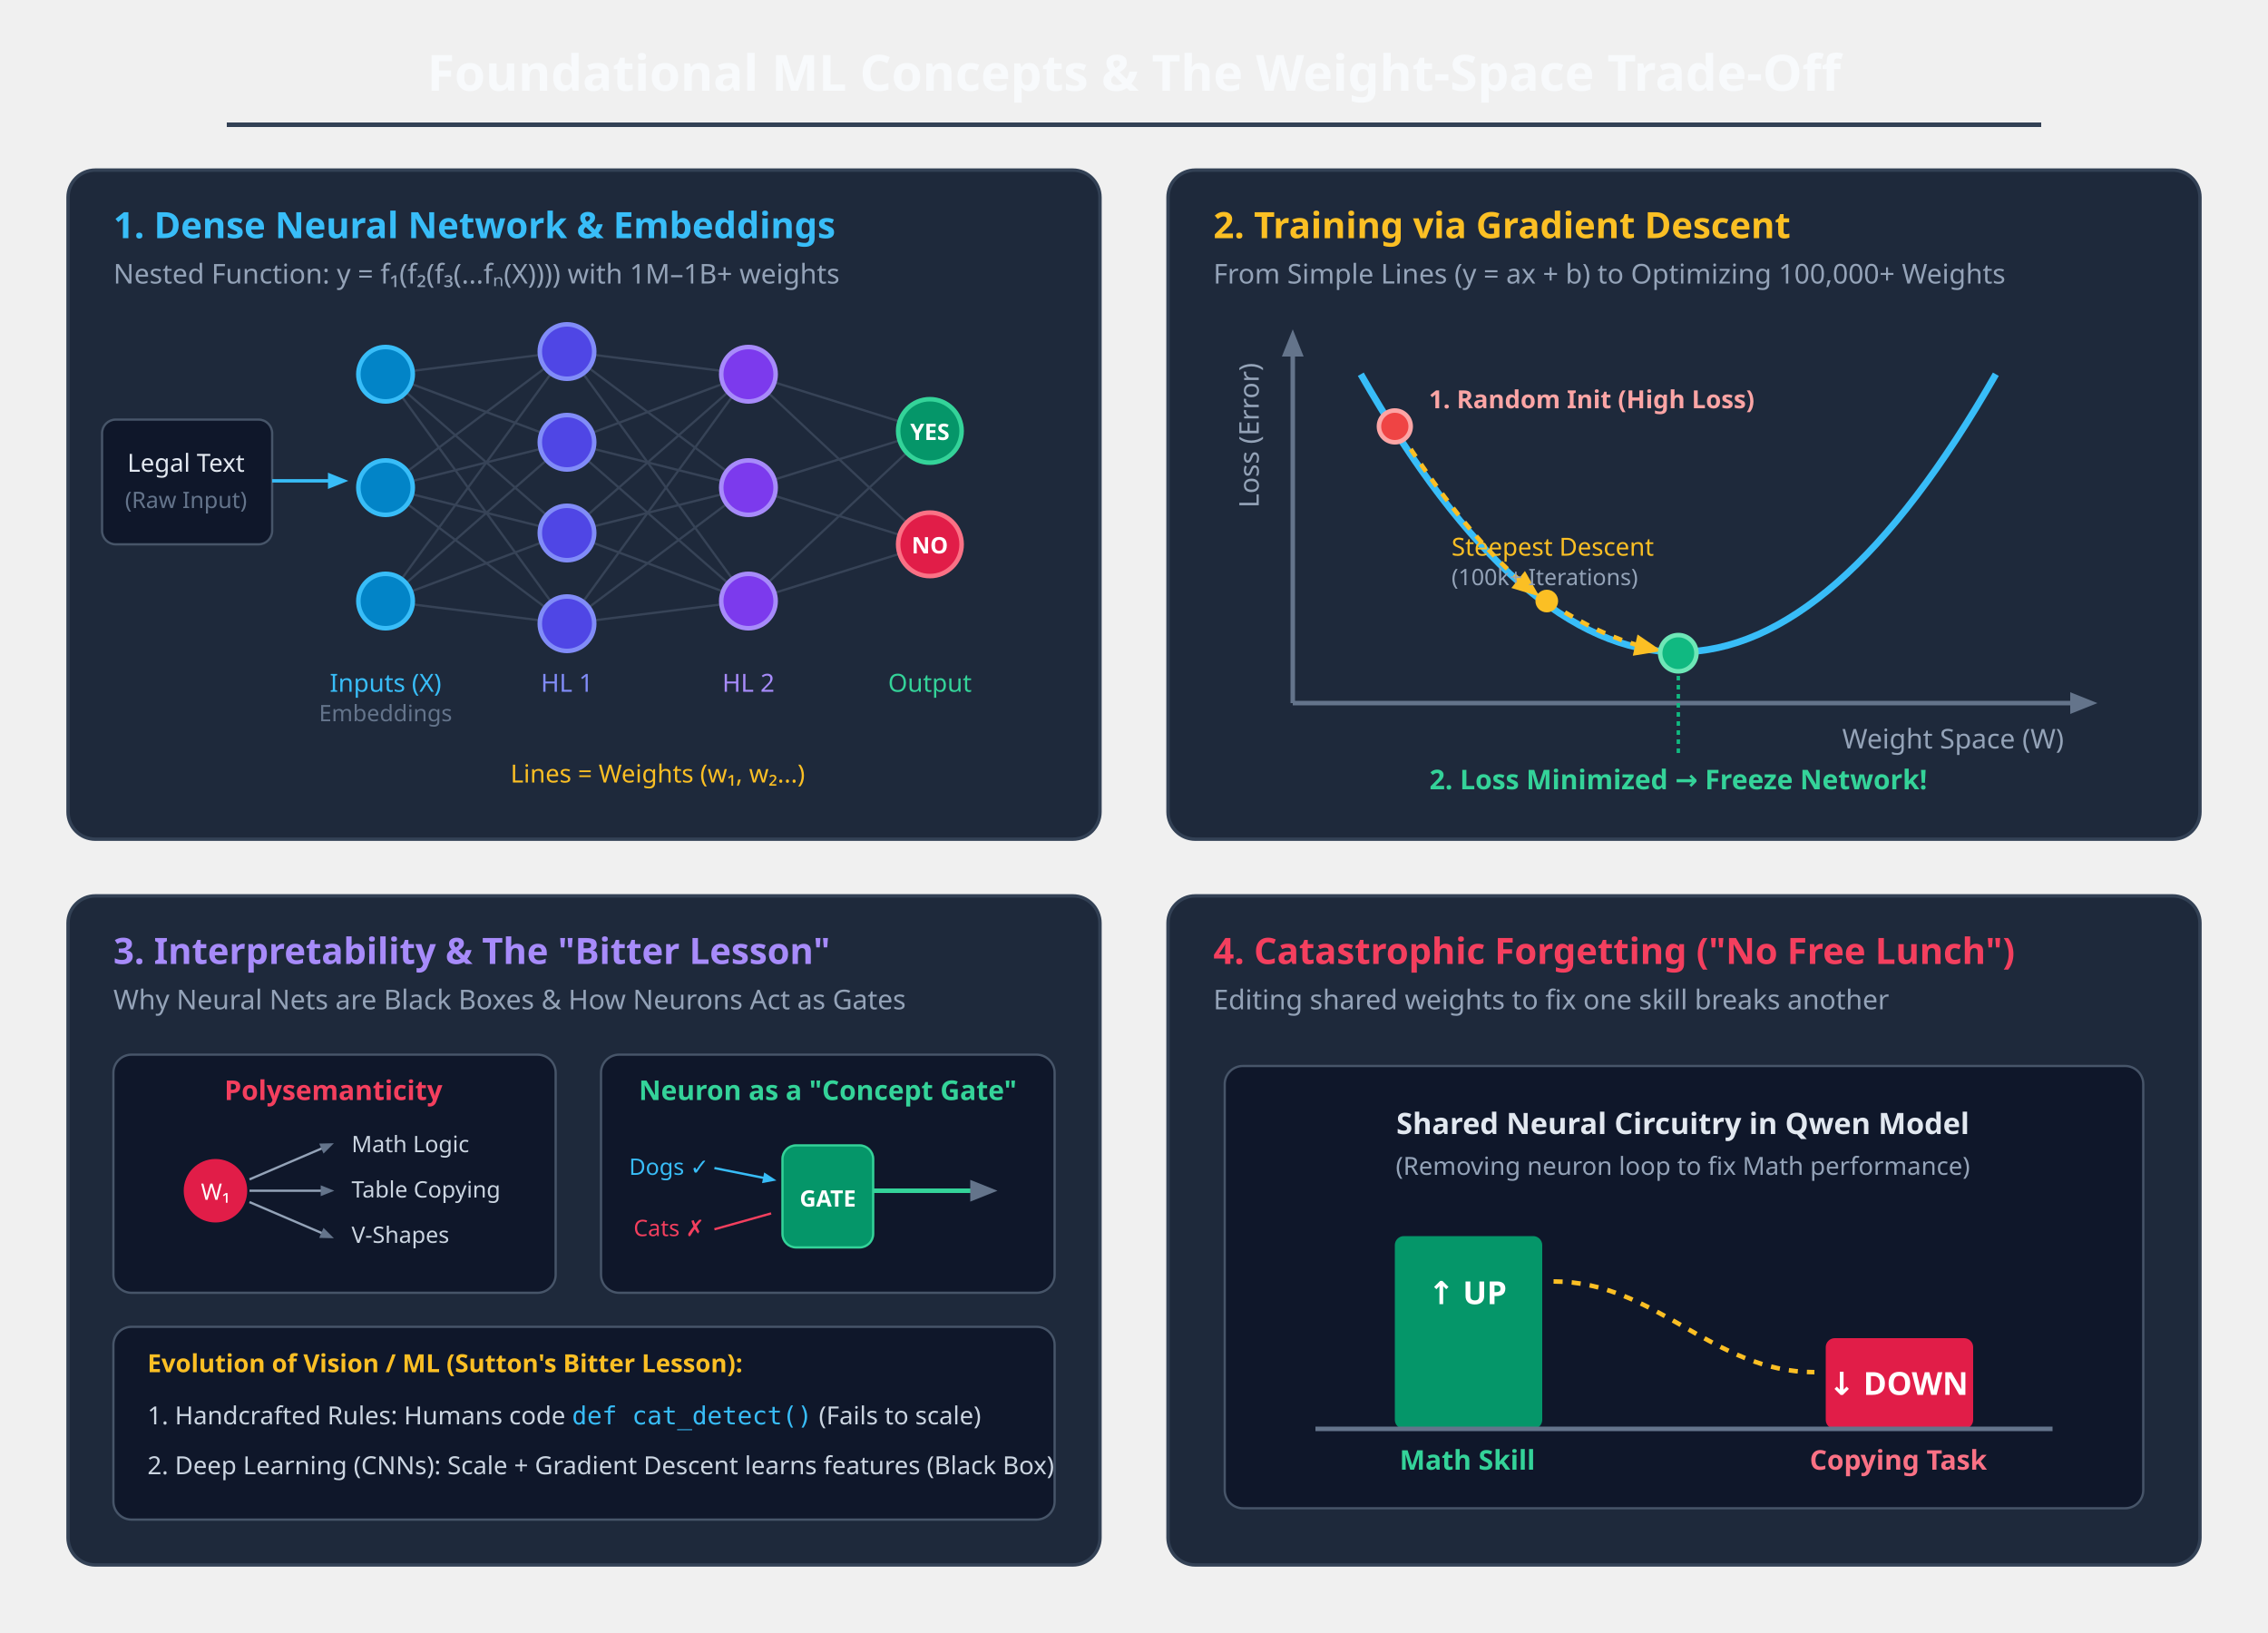
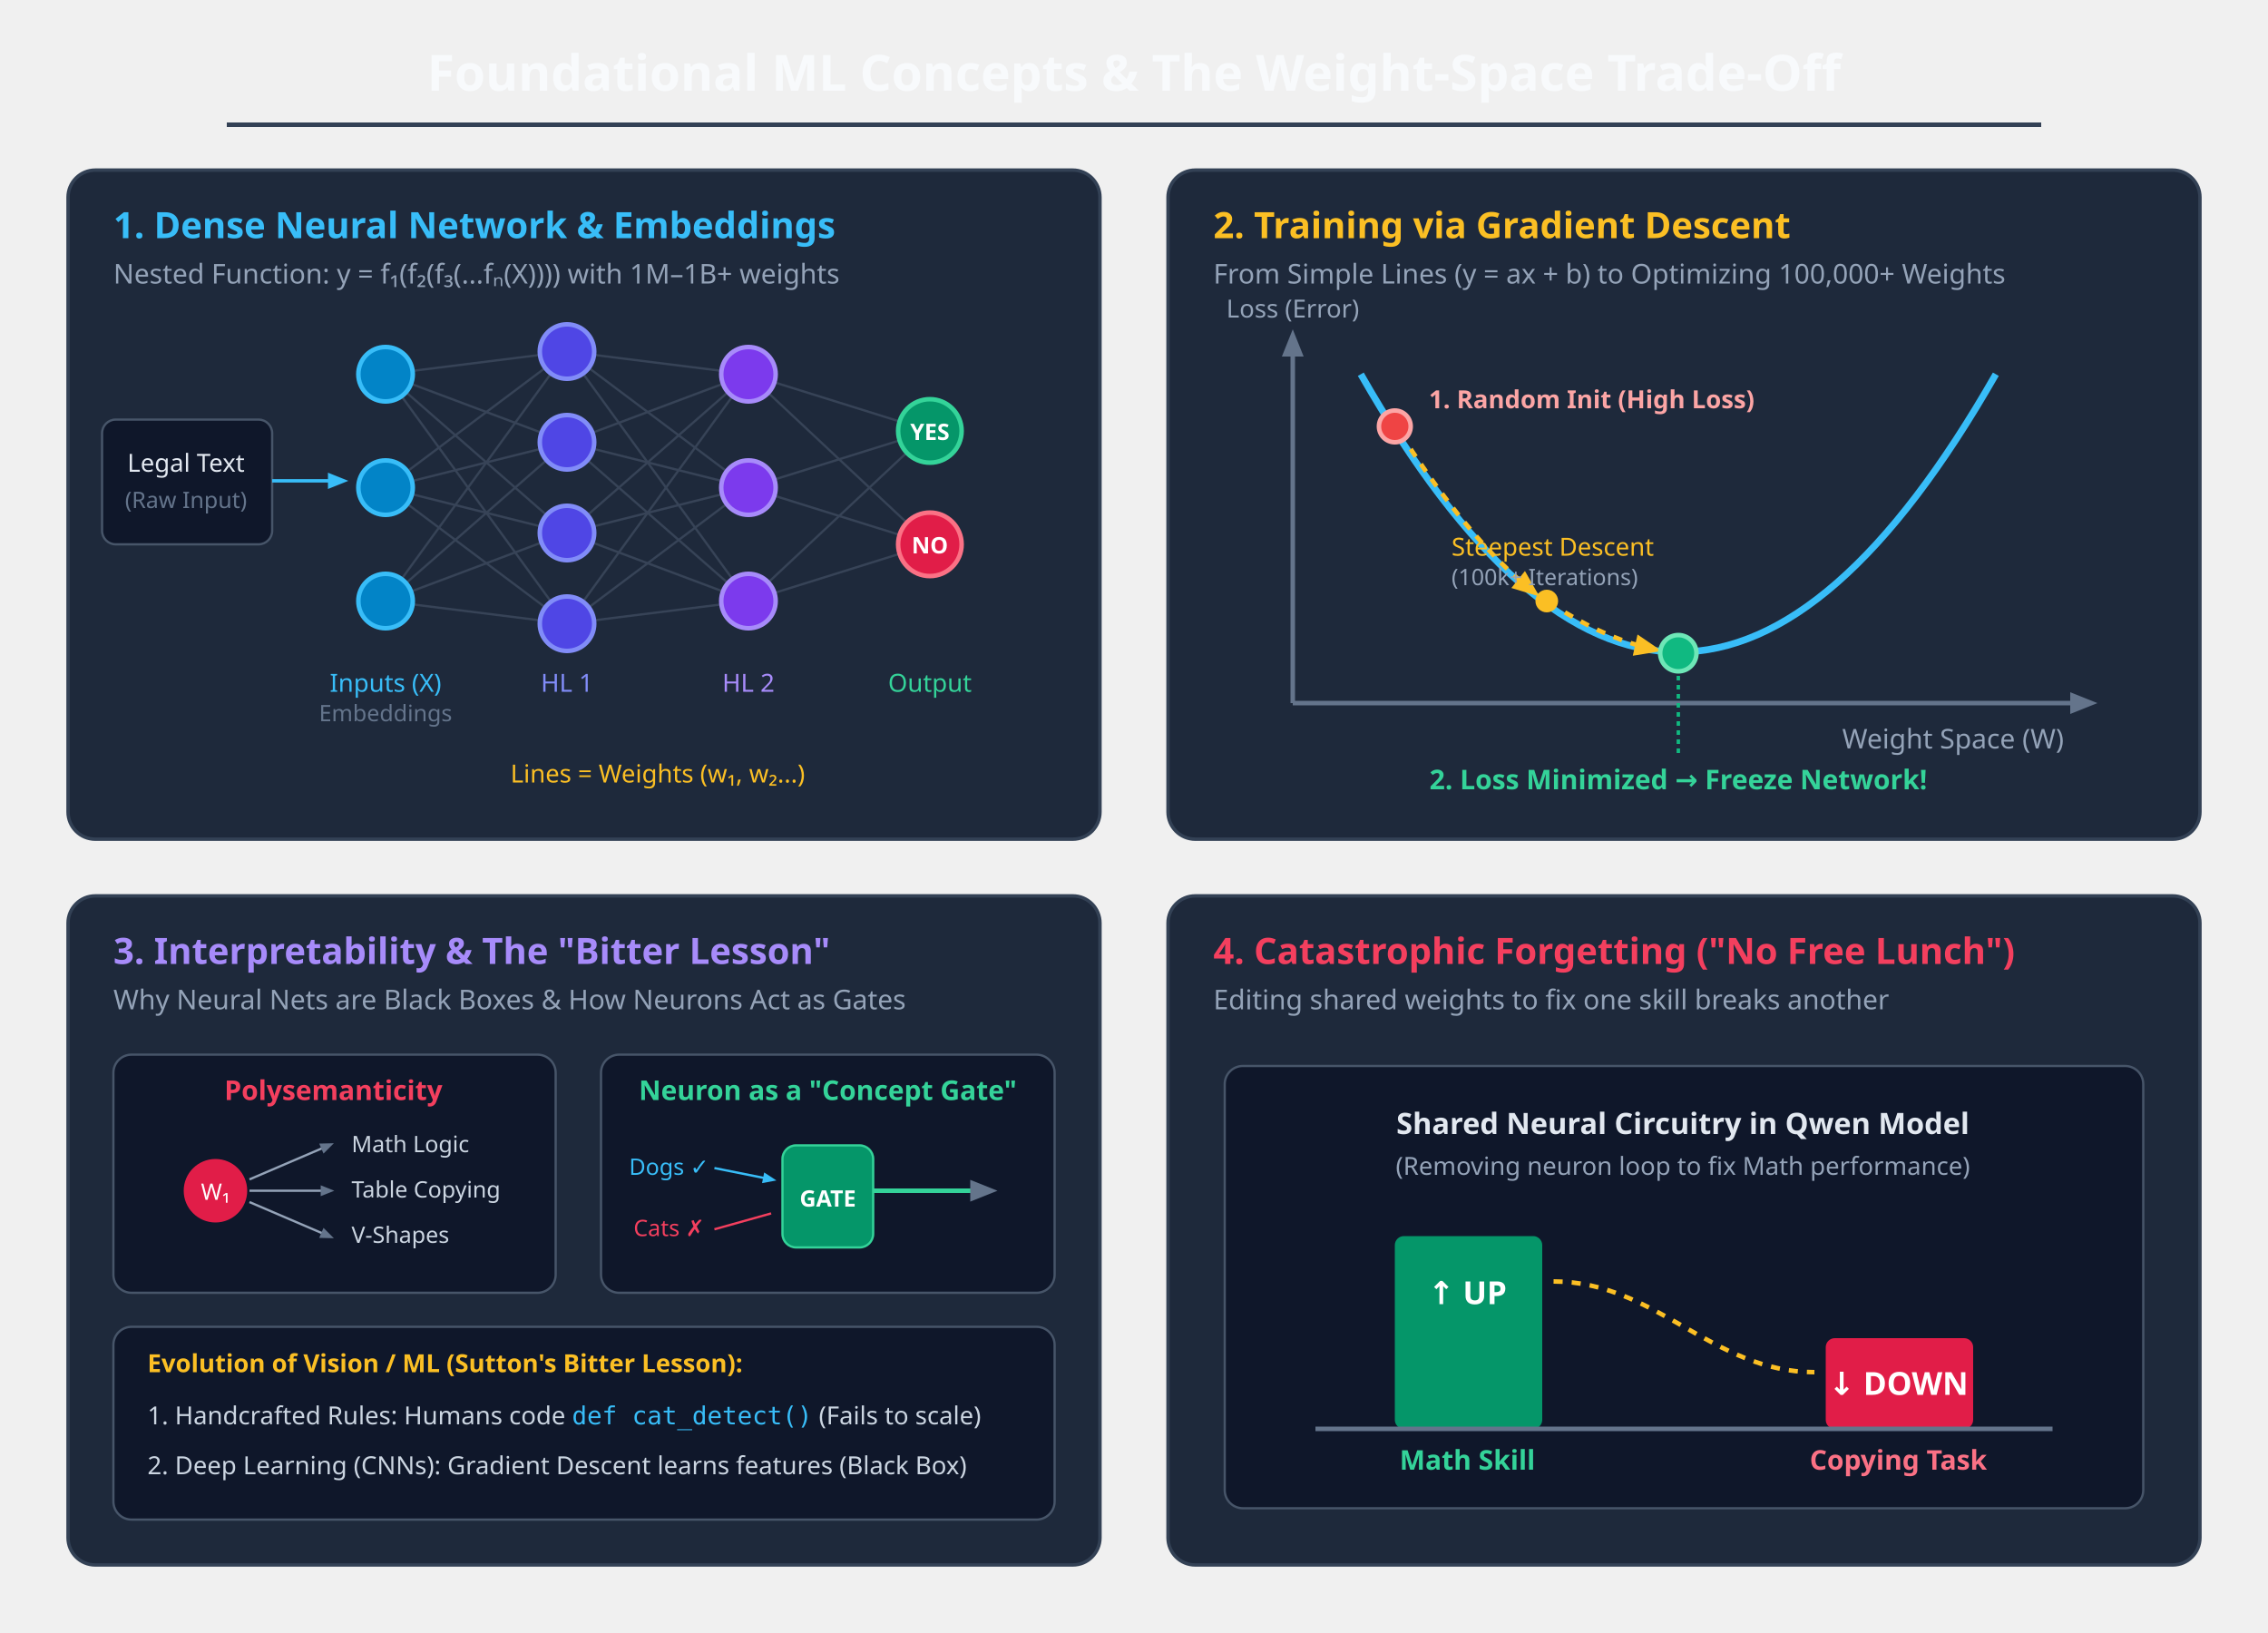
<svg xmlns="http://www.w3.org/2000/svg" viewBox="0 0 1000 720" width="100%" height="100%" style="background-color: #0f172a; font-family: 'Segoe UI', system-ui, sans-serif;">
  <defs>
    <marker id="arrow" viewBox="0 0 10 10" refX="6" refY="5" markerWidth="6" markerHeight="6" orient="auto-start-reverse">
      <path d="M 0 1 L 10 5 L 0 9 z" fill="#64748b" />
    </marker>
    <marker id="arrow-cyan" viewBox="0 0 10 10" refX="6" refY="5" markerWidth="6" markerHeight="6" orient="auto-start-reverse">
      <path d="M 0 1 L 10 5 L 0 9 z" fill="#38bdf8" />
    </marker>
    <marker id="arrow-amber" viewBox="0 0 10 10" refX="6" refY="5" markerWidth="6" markerHeight="6" orient="auto-start-reverse">
      <path d="M 0 1 L 10 5 L 0 9 z" fill="#fbbf24" />
    </marker>
  </defs>
  <text x="500" y="40" fill="#f8fafc" font-size="22" font-weight="bold" text-anchor="middle">Foundational ML Concepts &amp; The Weight-Space Trade-Off</text>
  <line x1="100" y1="55" x2="900" y2="55" stroke="#334155" stroke-width="2" />
  <rect x="30" y="75" width="455" height="295" rx="12" fill="#1e293b" stroke="#334155" stroke-width="1.5" />
  <text x="50" y="105" fill="#38bdf8" font-size="16" font-weight="bold">1. Dense Neural Network &amp; Embeddings</text>
  <text x="50" y="125" fill="#94a3b8" font-size="12">Nested Function: y = f₁(f₂(f₃(...fₙ(X)))) with 1M–1B+ weights</text>
  <rect x="45" y="185" width="75" height="55" rx="6" fill="#0f172a" stroke="#475569" />
  <text x="82" y="208" fill="#e2e8f0" font-size="11" text-anchor="middle">Legal Text</text>
  <text x="82" y="224" fill="#64748b" font-size="10" text-anchor="middle">(Raw Input)</text>
  <line x1="120" y1="212" x2="150" y2="212" stroke="#38bdf8" stroke-width="1.5" marker-end="url(#arrow-cyan)" />
  <g stroke="#475569" stroke-width="1" opacity="0.6">
    <line x1="170" y1="165" x2="250" y2="155" />
    <line x1="170" y1="165" x2="250" y2="195" />
    <line x1="170" y1="165" x2="250" y2="235" />
    <line x1="170" y1="165" x2="250" y2="275" />
    <line x1="170" y1="215" x2="250" y2="155" />
    <line x1="170" y1="215" x2="250" y2="195" />
    <line x1="170" y1="215" x2="250" y2="235" />
    <line x1="170" y1="215" x2="250" y2="275" />
    <line x1="170" y1="265" x2="250" y2="155" />
    <line x1="170" y1="265" x2="250" y2="195" />
    <line x1="170" y1="265" x2="250" y2="235" />
    <line x1="170" y1="265" x2="250" y2="275" />
    <line x1="250" y1="155" x2="330" y2="165" />
    <line x1="250" y1="155" x2="330" y2="215" />
    <line x1="250" y1="155" x2="330" y2="265" />
    <line x1="250" y1="195" x2="330" y2="165" />
    <line x1="250" y1="195" x2="330" y2="215" />
    <line x1="250" y1="195" x2="330" y2="265" />
    <line x1="250" y1="235" x2="330" y2="165" />
    <line x1="250" y1="235" x2="330" y2="215" />
    <line x1="250" y1="235" x2="330" y2="265" />
    <line x1="250" y1="275" x2="330" y2="165" />
    <line x1="250" y1="275" x2="330" y2="215" />
    <line x1="250" y1="275" x2="330" y2="265" />
    <line x1="330" y1="165" x2="410" y2="190" />
    <line x1="330" y1="165" x2="410" y2="240" />
    <line x1="330" y1="215" x2="410" y2="190" />
    <line x1="330" y1="215" x2="410" y2="240" />
    <line x1="330" y1="265" x2="410" y2="190" />
    <line x1="330" y1="265" x2="410" y2="240" />
  </g>
  <circle cx="170" cy="165" r="12" fill="#0284c7" stroke="#38bdf8" stroke-width="2" />
  <circle cx="170" cy="215" r="12" fill="#0284c7" stroke="#38bdf8" stroke-width="2" />
  <circle cx="170" cy="265" r="12" fill="#0284c7" stroke="#38bdf8" stroke-width="2" />
  <text x="170" y="305" fill="#38bdf8" font-size="11" text-anchor="middle">Inputs (X)</text>
  <text x="170" y="318" fill="#64748b" font-size="10" text-anchor="middle">Embeddings</text>
  <circle cx="250" cy="155" r="12" fill="#4f46e5" stroke="#818cf8" stroke-width="2" />
  <circle cx="250" cy="195" r="12" fill="#4f46e5" stroke="#818cf8" stroke-width="2" />
  <circle cx="250" cy="235" r="12" fill="#4f46e5" stroke="#818cf8" stroke-width="2" />
  <circle cx="250" cy="275" r="12" fill="#4f46e5" stroke="#818cf8" stroke-width="2" />
  <text x="250" y="305" fill="#818cf8" font-size="11" text-anchor="middle">HL 1</text>
  <circle cx="330" cy="165" r="12" fill="#7c3aed" stroke="#a78bfa" stroke-width="2" />
  <circle cx="330" cy="215" r="12" fill="#7c3aed" stroke="#a78bfa" stroke-width="2" />
  <circle cx="330" cy="265" r="12" fill="#7c3aed" stroke="#a78bfa" stroke-width="2" />
  <text x="330" y="305" fill="#a78bfa" font-size="11" text-anchor="middle">HL 2</text>
  <text x="290" y="345" fill="#fbbf24" font-size="11" text-anchor="middle">Lines = Weights (w₁, w₂...)</text>
  <circle cx="410" cy="190" r="14" fill="#059669" stroke="#34d399" stroke-width="2" />
  <text x="410" y="194" fill="#ffffff" font-size="10" font-weight="bold" text-anchor="middle">YES</text>
  <circle cx="410" cy="240" r="14" fill="#e11d48" stroke="#fb7185" stroke-width="2" />
  <text x="410" y="244" fill="#ffffff" font-size="10" font-weight="bold" text-anchor="middle">NO</text>
  <text x="410" y="305" fill="#34d399" font-size="11" text-anchor="middle">Output</text>
  <rect x="515" y="75" width="455" height="295" rx="12" fill="#1e293b" stroke="#334155" stroke-width="1.5" />
  <text x="535" y="105" fill="#fbbf24" font-size="16" font-weight="bold">2. Training via Gradient Descent</text>
  <text x="535" y="125" fill="#94a3b8" font-size="12">From Simple Lines (y = ax + b) to Optimizing 100,000+ Weights</text>
  <line x1="570" y1="310" x2="920" y2="310" stroke="#64748b" stroke-width="2" marker-end="url(#arrow)" />
  <line x1="570" y1="310" x2="570" y2="150" stroke="#64748b" stroke-width="2" marker-end="url(#arrow)" />
  <text x="910" y="330" fill="#94a3b8" font-size="12" text-anchor="end">Weight Space (W)</text>
-   <text x="555" y="160" fill="#94a3b8" font-size="12" text-anchor="end" transform="rotate(-90 555,160)">Loss (Error)</text>
+   <text x="570" y="140" fill="#94a3b8" font-size="11" text-anchor="middle">Loss (Error)</text>
  <path d="M 600 165 Q 740 410 880 165" fill="none" stroke="#38bdf8" stroke-width="3" />
  <circle cx="615" cy="188" r="7" fill="#ef4444" stroke="#fca5a5" stroke-width="2" />
  <text x="630" y="180" fill="#fca5a5" font-size="11" font-weight="bold">1. Random Init (High Loss)</text>
  <path d="M 622 198 Q 650 240 675 260" fill="none" stroke="#fbbf24" stroke-width="2" stroke-dasharray="4" marker-end="url(#arrow-amber)" />
  <circle cx="682" cy="265" r="5" fill="#fbbf24" />
  <path d="M 690 270 Q 710 282 728 286" fill="none" stroke="#fbbf24" stroke-width="2" stroke-dasharray="4" marker-end="url(#arrow-amber)" />
  <text x="640" y="245" fill="#fbbf24" font-size="11">Steepest Descent</text>
  <text x="640" y="258" fill="#94a3b8" font-size="10">(100k+ Iterations)</text>
  <circle cx="740" cy="288" r="8" fill="#10b981" stroke="#6ee7b7" stroke-width="2" />
  <text x="740" y="348" fill="#34d399" font-size="12" font-weight="bold" text-anchor="middle">2. Loss Minimized → Freeze Network!</text>
  <line x1="740" y1="298" x2="740" y2="332" stroke="#10b981" stroke-width="1.5" stroke-dasharray="2" />
  <rect x="30" y="395" width="455" height="295" rx="12" fill="#1e293b" stroke="#334155" stroke-width="1.5" />
  <text x="50" y="425" fill="#a78bfa" font-size="16" font-weight="bold">3. Interpretability &amp; The "Bitter Lesson"</text>
  <text x="50" y="445" fill="#94a3b8" font-size="12">Why Neural Nets are Black Boxes &amp; How Neurons Act as Gates</text>
  <rect x="50" y="465" width="195" height="105" rx="8" fill="#0f172a" stroke="#475569" />
  <text x="147" y="485" fill="#f43f5e" font-size="12" font-weight="bold" text-anchor="middle">Polysemanticity</text>
  <circle cx="95" cy="525" r="14" fill="#e11d48" />
  <text x="95" y="529" fill="#fff" font-size="10" text-anchor="middle">W₁</text>
  <line x1="110" y1="520" x2="145" y2="505" stroke="#94a3b8" marker-end="url(#arrow)" />
  <line x1="110" y1="525" x2="145" y2="525" stroke="#94a3b8" marker-end="url(#arrow)" />
  <line x1="110" y1="530" x2="145" y2="545" stroke="#94a3b8" marker-end="url(#arrow)" />
  <text x="155" y="508" fill="#cbd5e1" font-size="10">Math Logic</text>
  <text x="155" y="528" fill="#cbd5e1" font-size="10">Table Copying</text>
  <text x="155" y="548" fill="#cbd5e1" font-size="10">V-Shapes</text>
  <rect x="265" y="465" width="200" height="105" rx="8" fill="#0f172a" stroke="#475569" />
  <text x="365" y="485" fill="#34d399" font-size="12" font-weight="bold" text-anchor="middle">Neuron as a "Concept Gate"</text>
  <rect x="345" y="505" width="40" height="45" rx="6" fill="#059669" stroke="#34d399" />
  <text x="365" y="532" fill="#fff" font-size="10" font-weight="bold" text-anchor="middle">GATE</text>
  <text x="295" y="518" fill="#38bdf8" font-size="10" text-anchor="middle">Dogs ✓</text>
  <line x1="315" y1="515" x2="340" y2="520" stroke="#38bdf8" marker-end="url(#arrow-cyan)" />
  <line x1="385" y1="525" x2="435" y2="525" stroke="#34d399" stroke-width="2" marker-end="url(#arrow)" />
  <text x="295" y="545" fill="#f43f5e" font-size="10" text-anchor="middle">Cats ✗</text>
  <line x1="315" y1="542" x2="340" y2="535" stroke="#f43f5e" />
  <rect x="50" y="585" width="415" height="85" rx="8" fill="#0f172a" stroke="#475569" />
  <text x="65" y="605" fill="#fbbf24" font-size="11" font-weight="bold">Evolution of Vision / ML (Sutton's Bitter Lesson):</text>
  <text x="65" y="628" fill="#cbd5e1" font-size="11">1. Handcrafted Rules: Humans code <tspan fill="#38bdf8" font-family="monospace">def cat_detect()</tspan> (Fails to scale)</text>
-   <text x="65" y="650" fill="#cbd5e1" font-size="11">2. Deep Learning (CNNs): Scale + Gradient Descent learns features (Black Box)</text>
+   <text x="65" y="650" fill="#cbd5e1" font-size="11">2. Deep Learning (CNNs): Gradient Descent learns features (Black Box)</text>
  <rect x="515" y="395" width="455" height="295" rx="12" fill="#1e293b" stroke="#334155" stroke-width="1.5" />
  <text x="535" y="425" fill="#f43f5e" font-size="16" font-weight="bold">4. Catastrophic Forgetting ("No Free Lunch")</text>
  <text x="535" y="445" fill="#94a3b8" font-size="12">Editing shared weights to fix one skill breaks another</text>
  <rect x="540" y="470" width="405" height="195" rx="8" fill="#0f172a" stroke="#475569" />
  <text x="742" y="500" fill="#e2e8f0" font-size="13" font-weight="bold" text-anchor="middle">Shared Neural Circuitry in Qwen Model</text>
  <text x="742" y="518" fill="#94a3b8" font-size="11" text-anchor="middle">(Removing neuron loop to fix Math performance)</text>
  <rect x="615" y="545" width="65" height="85" rx="4" fill="#059669" />
  <text x="647" y="575" fill="#ffffff" font-size="14" font-weight="bold" text-anchor="middle">↑ UP</text>
  <text x="647" y="648" fill="#34d399" font-size="12" font-weight="bold" text-anchor="middle">Math Skill</text>
  <rect x="805" y="590" width="65" height="40" rx="4" fill="#e11d48" />
  <text x="837" y="615" fill="#ffffff" font-size="14" font-weight="bold" text-anchor="middle">↓ DOWN</text>
  <text x="837" y="648" fill="#fb7185" font-size="12" font-weight="bold" text-anchor="middle">Copying Task</text>
  <line x1="580" y1="630" x2="905" y2="630" stroke="#64748b" stroke-width="2" />
  <path d="M 685 565 C 730 565, 755 605, 800 605" fill="none" stroke="#fbbf24" stroke-width="2" stroke-dasharray="4" />
</svg>
